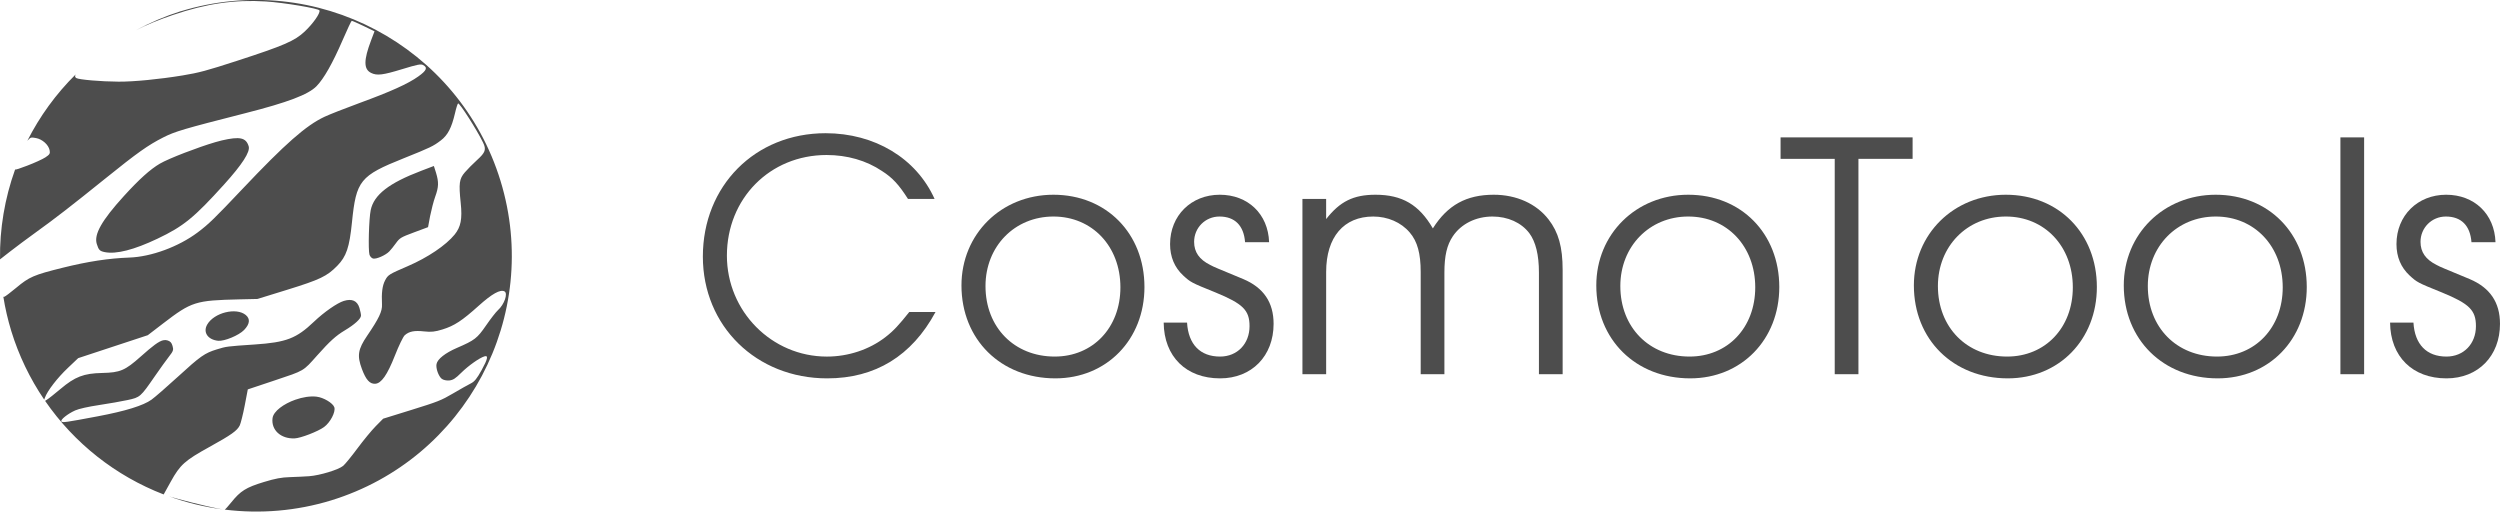
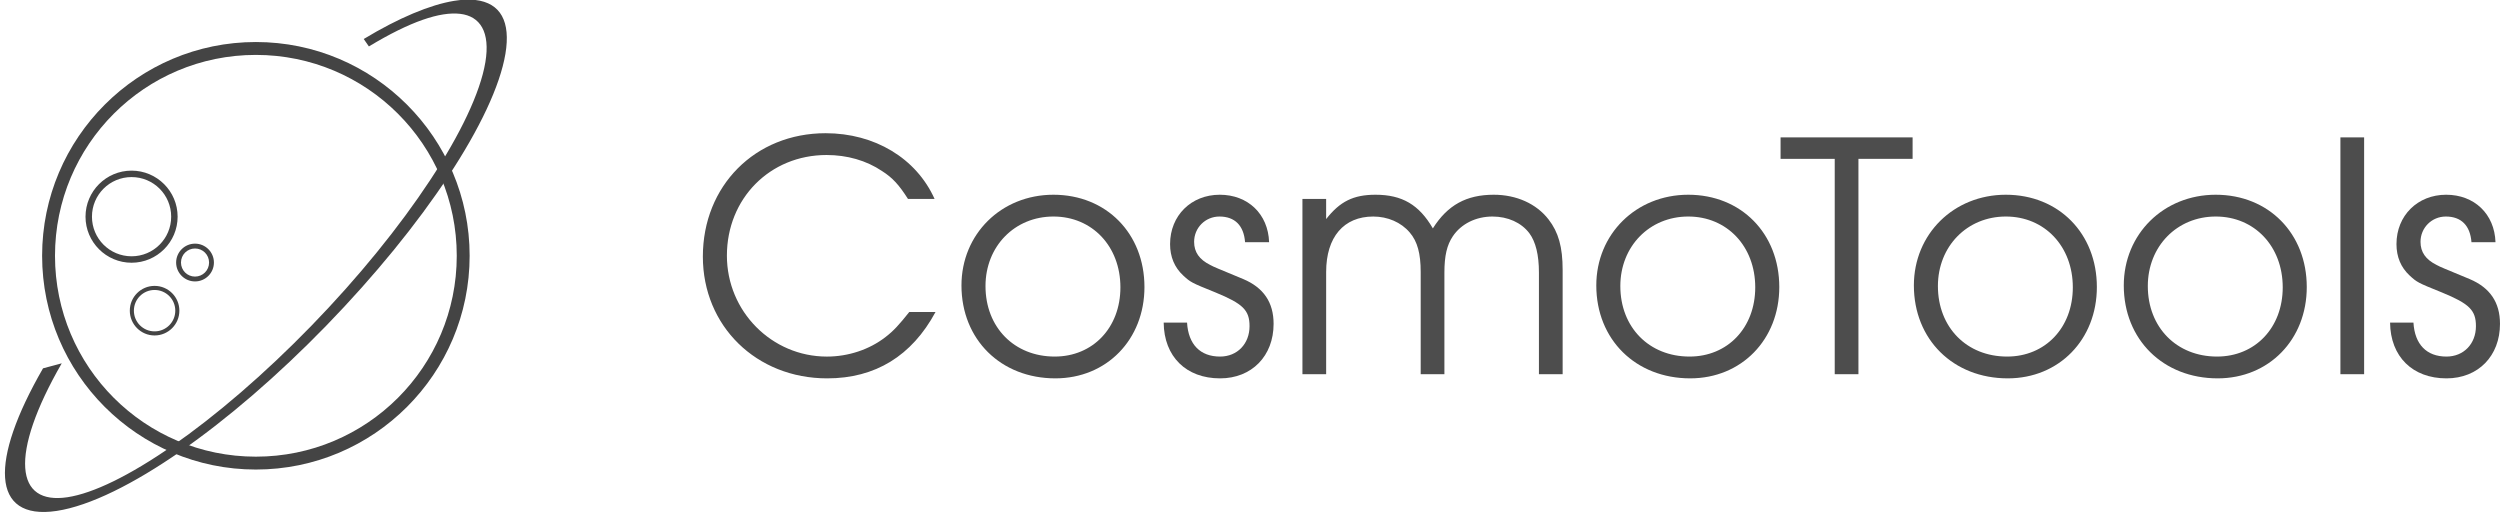
- <svg xmlns="http://www.w3.org/2000/svg" width="256mm" height="52.386mm" viewBox="0 0 256 52.386" version="1.1" id="svg989">
+ <svg xmlns="http://www.w3.org/2000/svg" width="256mm" height="52.386mm" viewBox="0 0 256 52.386" version="1.1" id="svg989" xml:space="preserve">
  <defs id="defs986" />
  <g id="layer1" transform="translate(-3.0579416e-5)">
    <g aria-label="CosmoTools" id="text14812" style="font-size:32.815px;font-family:'URW Gothic';-inkscape-font-specification:'URW Gothic';text-align:center;text-anchor:middle;fill:#4d4d4d;stroke-width:1.579;stroke-linejoin:round" />
-     <g id="g397">
-       <g id="g372" style="font-size:32.815px;font-family:'URW Gothic';-inkscape-font-specification:'URW Gothic';text-align:center;text-anchor:middle;fill:#4d4d4d;stroke-width:1.579;stroke-linejoin:round">
-         <path d="m 93.106,31.952 c -1.017,1.28 -1.608,1.936 -2.428,2.56 -1.641,1.28 -3.807,2.002 -6.005,2.002 -5.644,0 -10.238,-4.627 -10.238,-10.337 0,-5.841 4.397,-10.304 10.206,-10.304 2.1,0 4.069,0.558 5.677,1.641 1.083,0.689 1.739,1.411 2.658,2.855 h 2.724 C 93.828,16.2 89.562,13.641 84.541,13.641 c -7.219,0 -12.568,5.382 -12.568,12.634 0,7.121 5.48,12.47 12.732,12.47 4.922,0 8.663,-2.297 11.092,-6.793 z" id="path294" />
-         <path d="m 107.872,19.941 c -5.349,0 -9.418,4.036 -9.418,9.287 0,5.546 4.036,9.516 9.615,9.516 5.25,0 9.123,-3.971 9.123,-9.352 0,-5.48 -3.905,-9.451 -9.32,-9.451 z m 0,2.231 c 3.971,0 6.858,3.052 6.858,7.252 0,4.135 -2.822,7.088 -6.727,7.088 -4.135,0 -7.088,-2.986 -7.088,-7.219 0,-4.069 2.986,-7.121 6.957,-7.121 z" id="path296" />
-         <path d="m 119.161,33.035 c 0.033,3.478 2.297,5.71 5.775,5.71 3.249,0 5.48,-2.297 5.48,-5.579 0,-2.199 -1.017,-3.708 -3.117,-4.594 -2.756,-1.149 -2.888,-1.181 -3.38,-1.444 -1.116,-0.558 -1.641,-1.313 -1.641,-2.363 0,-1.444 1.149,-2.592 2.592,-2.592 1.575,0 2.494,0.919 2.625,2.625 h 2.461 c -0.099,-2.888 -2.166,-4.857 -5.054,-4.857 -2.921,0 -5.086,2.133 -5.086,5.054 0,1.313 0.459,2.396 1.345,3.216 0.755,0.689 0.788,0.722 3.314,1.739 2.789,1.149 3.478,1.805 3.478,3.446 0,1.805 -1.247,3.117 -3.019,3.117 -2.035,0 -3.249,-1.247 -3.38,-3.478 z" id="path298" />
-         <path d="m 133.37,38.318 h 2.428 V 27.85 c 0,-3.577 1.805,-5.677 4.824,-5.677 1.477,0 2.855,0.591 3.741,1.641 0.788,0.919 1.116,2.166 1.116,4.036 v 10.468 h 2.428 V 27.916 c 0,-1.739 0.263,-2.822 0.853,-3.708 0.853,-1.28 2.363,-2.035 4.069,-2.035 1.575,0 2.953,0.623 3.774,1.706 0.656,0.886 0.984,2.231 0.984,4.036 v 10.402 h 2.428 V 27.653 c 0,-2.363 -0.427,-3.872 -1.444,-5.185 -1.247,-1.608 -3.282,-2.527 -5.611,-2.527 -2.789,0 -4.725,1.05 -6.235,3.446 -1.411,-2.428 -3.15,-3.446 -5.874,-3.446 -2.264,0 -3.642,0.689 -5.054,2.494 v -2.067 h -2.428 z" id="path300" />
-         <path d="m 172.879,19.941 c -5.349,0 -9.418,4.036 -9.418,9.287 0,5.546 4.036,9.516 9.615,9.516 5.25,0 9.123,-3.971 9.123,-9.352 0,-5.48 -3.905,-9.451 -9.32,-9.451 z m 0,2.231 c 3.971,0 6.858,3.052 6.858,7.252 0,4.135 -2.822,7.088 -6.727,7.088 -4.135,0 -7.088,-2.986 -7.088,-7.219 0,-4.069 2.986,-7.121 6.957,-7.121 z" id="path302" />
-         <path d="m 187.876,38.318 h 2.428 V 16.266 h 5.546 V 14.068 H 182.33 v 2.199 h 5.546 z" id="path304" />
-         <path d="m 205.399,19.941 c -5.349,0 -9.418,4.036 -9.418,9.287 0,5.546 4.036,9.516 9.615,9.516 5.25,0 9.123,-3.971 9.123,-9.352 0,-5.48 -3.905,-9.451 -9.32,-9.451 z m 0,2.231 c 3.971,0 6.858,3.052 6.858,7.252 0,4.135 -2.822,7.088 -6.727,7.088 -4.135,0 -7.088,-2.986 -7.088,-7.219 0,-4.069 2.986,-7.121 6.957,-7.121 z" id="path306" />
-         <path d="m 226.893,19.941 c -5.349,0 -9.418,4.036 -9.418,9.287 0,5.546 4.036,9.516 9.615,9.516 5.25,0 9.123,-3.971 9.123,-9.352 0,-5.48 -3.905,-9.451 -9.32,-9.451 z m 0,2.231 c 3.971,0 6.858,3.052 6.858,7.252 0,4.135 -2.822,7.088 -6.727,7.088 -4.135,0 -7.088,-2.986 -7.088,-7.219 0,-4.069 2.986,-7.121 6.957,-7.121 z" id="path308" />
-         <path d="m 239.658,38.318 h 2.428 V 14.068 h -2.428 z" id="path310" />
-         <path d="m 244.744,33.035 c 0.033,3.478 2.297,5.71 5.775,5.71 3.249,0 5.48,-2.297 5.48,-5.579 0,-2.199 -1.017,-3.708 -3.117,-4.594 -2.756,-1.149 -2.888,-1.181 -3.38,-1.444 -1.116,-0.558 -1.641,-1.313 -1.641,-2.363 0,-1.444 1.149,-2.592 2.592,-2.592 1.575,0 2.494,0.919 2.625,2.625 h 2.461 c -0.098,-2.888 -2.166,-4.857 -5.054,-4.857 -2.921,0 -5.086,2.133 -5.086,5.054 0,1.313 0.459,2.396 1.345,3.216 0.755,0.689 0.788,0.722 3.314,1.739 2.789,1.149 3.478,1.805 3.478,3.446 0,1.805 -1.247,3.117 -3.019,3.117 -2.035,0 -3.249,-1.247 -3.38,-3.478 z" id="path312" />
-       </g>
-       <path id="path14834" style="fill:#4d4d4d;fill-opacity:1;stroke-width:0.272;stroke-linejoin:round" d="m 18.502,1.151 a 26.199,26.199 0 0 0 -4.582,1.947 c 1.134,-0.577 2.352,-1.076 3.794,-1.567 3.419,-1.163 6.324,-1.585 9.505,-1.381 1.848,0.118 5.436,0.719 5.498,0.921 0.088,0.287 -0.663,1.354 -1.519,2.16 -1.021,0.96 -2.113,1.433 -6.923,2.996 C 21.166,7.237 20.376,7.449 18.69,7.726 16.309,8.117 13.705,8.37 12.148,8.362 10.349,8.353 8.06,8.157 7.807,7.991 7.681,7.906 7.649,7.797 7.748,7.62 A 26.199,26.199 0 0 0 2.79,14.434 c 0.01,-0.017 0.01,-0.033 0.039,-0.046 0.307,-0.336 0.341,-0.346 0.864,-0.25 0.641,0.118 1.272,0.683 1.388,1.243 0.068,0.342 0.01,0.442 -0.437,0.736 -0.285,0.187 -1.127,0.57 -1.872,0.852 -0.774,0.294 -1.113,0.408 -1.228,0.393 a 26.199,26.199 0 0 0 -1.542,9.199 l 1.009,-0.787 c 0.618,-0.482 1.805,-1.366 2.638,-1.966 2.002,-1.441 3.682,-2.742 7.123,-5.516 3.284,-2.647 4.375,-3.422 5.939,-4.217 1.211,-0.616 2.051,-0.864 8.429,-2.49 4.338,-1.106 6.431,-1.9 7.272,-2.76 0.751,-0.768 1.649,-2.349 2.669,-4.708 0.47,-1.081 0.887,-1.975 0.933,-1.985 0.039,-0.011 0.588,0.228 1.21,0.528 l 1.127,0.545 -0.346,0.913 c -0.775,2.042 -0.776,2.971 -0.003,3.349 0.602,0.296 1.197,0.223 3.198,-0.391 1.527,-0.469 1.891,-0.541 2.119,-0.42 0.495,0.262 0.371,0.562 -0.486,1.174 -1.052,0.751 -2.809,1.544 -6.061,2.735 -1.441,0.528 -3.037,1.155 -3.546,1.395 -1.894,0.89 -4.023,2.764 -8.403,7.393 -2.869,3.033 -3.464,3.61 -4.584,4.449 -1.959,1.466 -4.745,2.492 -6.983,2.572 -2.113,0.075 -4.253,0.401 -6.828,1.041 -2.968,0.737 -3.43,0.936 -4.764,2.051 -0.573,0.479 -1.124,0.895 -1.226,0.926 -0.039,0.012 -0.068,0.012 -0.097,-0.013 a 26.199,26.199 0 0 0 0.809,3.504 26.199,26.199 0 0 0 3.376,7.037 l 0.068,-0.186 c 0.251,-0.707 1.272,-2.032 2.368,-3.07 l 1.044,-0.99 3.564,-1.175 3.563,-1.174 1.554,-1.192 c 2.94,-2.254 3.318,-2.373 7.843,-2.478 l 1.836,-0.042 3.052,-0.943 c 3.341,-1.033 4.068,-1.38 5.113,-2.448 0.938,-0.958 1.25,-1.879 1.511,-4.465 0.434,-4.28 0.821,-4.757 5.311,-6.555 2.734,-1.095 3.006,-1.226 3.8,-1.831 0.694,-0.529 1.086,-1.279 1.43,-2.74 0.126,-0.556 0.276,-1.025 0.326,-1.041 0.158,-0.056 1.913,2.685 2.554,4.002 0.35,0.72 0.248,1.017 -0.619,1.802 -0.414,0.374 -0.971,0.939 -1.243,1.255 -0.574,0.671 -0.634,1.106 -0.424,3.132 0.174,1.66 0.01,2.449 -0.619,3.235 -0.894,1.1 -2.757,2.357 -4.798,3.236 -1.946,0.839 -2.026,0.889 -2.327,1.46 -0.282,0.536 -0.376,1.27 -0.317,2.467 0.039,0.695 -0.315,1.431 -1.518,3.2 -0.944,1.388 -1.048,2.037 -0.54,3.402 0.414,1.11 0.805,1.546 1.36,1.517 0.63,-0.033 1.24,-0.904 2.018,-2.883 0.395,-1.006 0.848,-1.944 1.009,-2.085 0.447,-0.397 0.984,-0.504 1.98,-0.394 0.729,0.081 1.115,0.039 1.889,-0.201 1.211,-0.376 2,-0.892 3.707,-2.428 1.359,-1.223 2.21,-1.696 2.639,-1.469 0.372,0.197 -0.01,1.332 -0.673,1.926 -0.207,0.188 -0.751,0.889 -1.211,1.557 -0.915,1.326 -1.159,1.515 -2.977,2.301 -1.211,0.524 -1.999,1.144 -2.099,1.655 -0.088,0.431 0.209,1.259 0.537,1.514 0.158,0.123 0.505,0.198 0.77,0.168 0.397,-0.046 0.621,-0.19 1.242,-0.804 0.716,-0.709 1.846,-1.507 2.356,-1.663 0.425,-0.131 0.344,0.264 -0.285,1.404 -0.485,0.877 -0.732,1.181 -1.108,1.367 -0.265,0.131 -1.081,0.59 -1.81,1.019 -1.218,0.717 -1.56,0.852 -4.246,1.686 l -2.921,0.906 -0.76,0.769 c -0.418,0.423 -1.257,1.441 -1.866,2.262 -0.608,0.821 -1.27,1.63 -1.47,1.799 -0.47,0.395 -2.384,0.979 -3.483,1.06 -0.459,0.033 -1.341,0.075 -1.962,0.094 -0.873,0.025 -1.483,0.138 -2.69,0.505 -1.802,0.549 -2.383,0.911 -3.31,2.065 -0.32,0.398 -0.619,0.73 -0.683,0.756 A 26.199,26.199 0 0 0 33.891,51.246 26.199,26.199 0 0 0 51.251,18.513 26.199,26.199 0 0 0 18.518,1.153 Z m -4.582,1.947 c -0.211,0.107 -0.421,0.216 -0.627,0.329 a 26.199,26.199 0 0 1 0.627,-0.329 z M 12.036,4.172 C 11.665,4.409 11.292,4.668 10.917,4.937 A 26.199,26.199 0 0 1 12.036,4.172 Z M 10.371,5.334 A 26.199,26.199 0 0 0 9.802,5.775 C 9.993,5.625 10.182,5.475 10.371,5.334 Z m 11.677,9.224 c -1.763,0.516 -4.766,1.666 -5.68,2.202 -0.984,0.576 -2.118,1.598 -3.673,3.307 -2.279,2.506 -3.089,3.934 -2.785,4.914 0.192,0.618 0.304,0.733 0.822,0.837 1.162,0.233 2.992,-0.233 5.399,-1.378 2.656,-1.263 3.74,-2.146 6.82,-5.553 1.858,-2.056 2.687,-3.342 2.515,-3.905 -0.276,-0.894 -0.896,-1.03 -2.749,-0.603 -0.192,0.043 -0.418,0.106 -0.67,0.179 z m 22.381,2.439 -1.304,0.497 c -3.305,1.259 -4.835,2.449 -5.164,4.019 -0.184,0.875 -0.273,4.095 -0.126,4.571 0.058,0.178 0.221,0.355 0.369,0.392 0.324,0.082 1.279,-0.337 1.658,-0.729 0.158,-0.154 0.457,-0.537 0.684,-0.849 0.388,-0.532 0.503,-0.602 1.85,-1.103 l 1.437,-0.535 0.209,-1.127 c 0.126,-0.62 0.35,-1.513 0.521,-1.985 0.362,-0.994 0.379,-1.484 0.088,-2.452 z M 23.093,31.984 c -0.776,0.192 -1.519,0.636 -1.873,1.247 -0.46,0.795 0.058,1.555 1.116,1.665 0.635,0.064 2.124,-0.553 2.658,-1.105 0.589,-0.61 0.65,-1.136 0.175,-1.533 -0.485,-0.403 -1.296,-0.466 -2.071,-0.274 z m -6.374,2.857 c -0.452,0.099 -1.069,0.564 -2.309,1.67 -1.602,1.428 -2.103,1.641 -3.946,1.681 -1.887,0.039 -2.788,0.385 -4.265,1.634 -0.596,0.505 -1.239,1.011 -1.425,1.123 l -0.158,0.099 A 26.199,26.199 0 0 0 16.759,50.632 l 0.737,-1.329 c 0.951,-1.714 1.432,-2.145 3.946,-3.533 2.257,-1.247 2.843,-1.664 3.112,-2.212 0.097,-0.213 0.333,-1.129 0.506,-2.036 l 0.315,-1.648 2.767,-0.924 c 3.058,-1.021 2.88,-0.916 4.331,-2.547 1.306,-1.467 1.926,-2.029 2.853,-2.583 0.982,-0.587 1.616,-1.164 1.639,-1.488 0.01,-0.13 -0.068,-0.49 -0.158,-0.801 -0.226,-0.735 -0.76,-0.974 -1.6,-0.716 -0.681,0.209 -2.02,1.141 -3.055,2.127 -1.807,1.721 -2.832,2.115 -6.074,2.334 -2.863,0.193 -2.881,0.195 -3.874,0.5 -1.243,0.381 -1.677,0.686 -3.994,2.807 -1.129,1.034 -2.342,2.088 -2.694,2.342 -0.836,0.604 -2.667,1.171 -5.519,1.708 -3.284,0.619 -3.61,0.665 -3.71,0.523 -0.126,-0.172 0.644,-0.783 1.413,-1.129 0.365,-0.165 1.335,-0.383 2.442,-0.549 1.01,-0.152 2.327,-0.383 2.926,-0.514 1.288,-0.281 1.311,-0.3 2.801,-2.457 0.54,-0.78 1.196,-1.691 1.458,-2.024 0.417,-0.527 0.46,-0.666 0.34,-1.061 -0.097,-0.342 -0.236,-0.483 -0.531,-0.568 -0.126,-0.039 -0.263,-0.046 -0.414,-0.012 z m 13.535,6.086 c -1.203,0.422 -2.253,1.183 -2.345,1.89 -0.158,1.212 0.843,2.132 2.258,2.075 0.622,-0.025 2.388,-0.705 3.014,-1.162 0.642,-0.469 1.203,-1.543 1.056,-2.021 -0.141,-0.429 -1.099,-1.007 -1.827,-1.091 -0.658,-0.075 -1.434,0.056 -2.155,0.31 z m -12.919,9.91 a 26.199,26.199 0 0 0 5.49,1.328 c -0.221,-0.028 -0.843,-0.152 -1.656,-0.338 -0.946,-0.216 -2.33,-0.566 -3.077,-0.777 z" />
+     <g id="g372" style="font-size:32.815px;font-family:'URW Gothic';-inkscape-font-specification:'URW Gothic';text-align:center;text-anchor:middle;fill:#4d4d4d;stroke-width:1.579;stroke-linejoin:round">
+       <path d="m 93.106,31.952 c -1.017,1.28 -1.608,1.936 -2.428,2.56 -1.641,1.28 -3.807,2.002 -6.005,2.002 -5.644,0 -10.238,-4.627 -10.238,-10.337 0,-5.841 4.397,-10.304 10.206,-10.304 2.1,0 4.069,0.558 5.677,1.641 1.083,0.689 1.739,1.411 2.658,2.855 h 2.724 C 93.828,16.2 89.562,13.641 84.541,13.641 c -7.219,0 -12.568,5.382 -12.568,12.634 0,7.121 5.48,12.47 12.732,12.47 4.922,0 8.663,-2.297 11.092,-6.793 z" id="path294" />
+       <path d="m 107.872,19.941 c -5.349,0 -9.418,4.036 -9.418,9.287 0,5.546 4.036,9.516 9.615,9.516 5.25,0 9.123,-3.971 9.123,-9.352 0,-5.48 -3.905,-9.451 -9.32,-9.451 z m 0,2.231 c 3.971,0 6.858,3.052 6.858,7.252 0,4.135 -2.822,7.088 -6.727,7.088 -4.135,0 -7.088,-2.986 -7.088,-7.219 0,-4.069 2.986,-7.121 6.957,-7.121 z" id="path296" />
+       <path d="m 119.161,33.035 c 0.033,3.478 2.297,5.71 5.775,5.71 3.249,0 5.48,-2.297 5.48,-5.579 0,-2.199 -1.017,-3.708 -3.117,-4.594 -2.756,-1.149 -2.888,-1.181 -3.38,-1.444 -1.116,-0.558 -1.641,-1.313 -1.641,-2.363 0,-1.444 1.149,-2.592 2.592,-2.592 1.575,0 2.494,0.919 2.625,2.625 h 2.461 c -0.099,-2.888 -2.166,-4.857 -5.054,-4.857 -2.921,0 -5.086,2.133 -5.086,5.054 0,1.313 0.459,2.396 1.345,3.216 0.755,0.689 0.788,0.722 3.314,1.739 2.789,1.149 3.478,1.805 3.478,3.446 0,1.805 -1.247,3.117 -3.019,3.117 -2.035,0 -3.249,-1.247 -3.38,-3.478 z" id="path298" />
+       <path d="m 133.37,38.318 h 2.428 V 27.85 c 0,-3.577 1.805,-5.677 4.824,-5.677 1.477,0 2.855,0.591 3.741,1.641 0.788,0.919 1.116,2.166 1.116,4.036 v 10.468 h 2.428 V 27.916 c 0,-1.739 0.263,-2.822 0.853,-3.708 0.853,-1.28 2.363,-2.035 4.069,-2.035 1.575,0 2.953,0.623 3.774,1.706 0.656,0.886 0.984,2.231 0.984,4.036 v 10.402 h 2.428 V 27.653 c 0,-2.363 -0.427,-3.872 -1.444,-5.185 -1.247,-1.608 -3.282,-2.527 -5.611,-2.527 -2.789,0 -4.725,1.05 -6.235,3.446 -1.411,-2.428 -3.15,-3.446 -5.874,-3.446 -2.264,0 -3.642,0.689 -5.054,2.494 v -2.067 h -2.428 z" id="path300" />
+       <path d="m 172.879,19.941 c -5.349,0 -9.418,4.036 -9.418,9.287 0,5.546 4.036,9.516 9.615,9.516 5.25,0 9.123,-3.971 9.123,-9.352 0,-5.48 -3.905,-9.451 -9.32,-9.451 z m 0,2.231 c 3.971,0 6.858,3.052 6.858,7.252 0,4.135 -2.822,7.088 -6.727,7.088 -4.135,0 -7.088,-2.986 -7.088,-7.219 0,-4.069 2.986,-7.121 6.957,-7.121 z" id="path302" />
+       <path d="m 187.876,38.318 h 2.428 V 16.266 h 5.546 V 14.068 H 182.33 v 2.199 h 5.546 z" id="path304" />
+       <path d="m 205.399,19.941 c -5.349,0 -9.418,4.036 -9.418,9.287 0,5.546 4.036,9.516 9.615,9.516 5.25,0 9.123,-3.971 9.123,-9.352 0,-5.48 -3.905,-9.451 -9.32,-9.451 z m 0,2.231 c 3.971,0 6.858,3.052 6.858,7.252 0,4.135 -2.822,7.088 -6.727,7.088 -4.135,0 -7.088,-2.986 -7.088,-7.219 0,-4.069 2.986,-7.121 6.957,-7.121 z" id="path306" />
+       <path d="m 226.893,19.941 c -5.349,0 -9.418,4.036 -9.418,9.287 0,5.546 4.036,9.516 9.615,9.516 5.25,0 9.123,-3.971 9.123,-9.352 0,-5.48 -3.905,-9.451 -9.32,-9.451 z m 0,2.231 c 3.971,0 6.858,3.052 6.858,7.252 0,4.135 -2.822,7.088 -6.727,7.088 -4.135,0 -7.088,-2.986 -7.088,-7.219 0,-4.069 2.986,-7.121 6.957,-7.121 z" id="path308" />
+       <path d="m 239.658,38.318 h 2.428 V 14.068 h -2.428 z" id="path310" />
+       <path d="m 244.744,33.035 c 0.033,3.478 2.297,5.71 5.775,5.71 3.249,0 5.48,-2.297 5.48,-5.579 0,-2.199 -1.017,-3.708 -3.117,-4.594 -2.756,-1.149 -2.888,-1.181 -3.38,-1.444 -1.116,-0.558 -1.641,-1.313 -1.641,-2.363 0,-1.444 1.149,-2.592 2.592,-2.592 1.575,0 2.494,0.919 2.625,2.625 h 2.461 c -0.098,-2.888 -2.166,-4.857 -5.054,-4.857 -2.921,0 -5.086,2.133 -5.086,5.054 0,1.313 0.459,2.396 1.345,3.216 0.755,0.689 0.788,0.722 3.314,1.739 2.789,1.149 3.478,1.805 3.478,3.446 0,1.805 -1.247,3.117 -3.019,3.117 -2.035,0 -3.249,-1.247 -3.38,-3.478 z" id="path312" />
+     </g>
+     <g id="g3130" transform="matrix(0.7745888,0,0,0.7745888,-156.6479,4.563446)" style="stroke-width:0.096">
+       <path style="color:#000000;fill:#444444;stroke-width:0.096;stroke-linejoin:round;-inkscape-stroke:none" d="m 236.059,-0.336 c -15.597,0 -28.258,12.661 -28.258,28.258 0,15.597 12.661,28.26 28.258,28.26 15.597,0 28.26,-12.663 28.26,-28.26 0,-15.597 -12.663,-28.258 -28.26,-28.258 z m 0,1.703 c 14.676,0 26.557,11.878 26.557,26.555 0,14.676 -11.88,26.557 -26.557,26.557 -14.676,0 -26.555,-11.88 -26.555,-26.557 0,-14.676 11.878,-26.555 26.555,-26.555 z" id="circle3120" />
+       <path style="color:#000000;fill:#444444;stroke-width:0.096;stroke-linejoin:round;-inkscape-stroke:none" d="m 219.627,16.666 c -3.357,0 -6.088,2.731 -6.088,6.088 0,3.357 2.731,6.088 6.088,6.088 3.357,0 6.088,-2.731 6.088,-6.088 0,-3.357 -2.731,-6.088 -6.088,-6.088 z m 0,0.852 c 2.897,0 5.236,2.339 5.236,5.236 0,2.897 -2.339,5.236 -5.236,5.236 -2.897,0 -5.236,-2.339 -5.236,-5.236 0,-2.897 2.339,-5.236 5.236,-5.236 z" id="circle3122" />
+       <path style="color:#000000;fill:#444444;stroke-width:0.096;stroke-linejoin:round;-inkscape-stroke:none" d="m 222.67,31.902 c -1.807,0 -3.277,1.47 -3.277,3.277 0,1.807 1.47,3.277 3.277,3.277 1.807,0 3.277,-1.47 3.277,-3.277 0,-1.807 -1.47,-3.277 -3.277,-3.277 z m 0,0.541 c 1.514,0 2.736,1.222 2.736,2.736 0,1.514 -1.222,2.736 -2.736,2.736 -1.514,0 -2.736,-1.222 -2.736,-2.736 0,-1.514 1.222,-2.736 2.736,-2.736 z" id="circle3124" />
+       <path style="color:#000000;fill:#444444;stroke-width:0.096;stroke-linejoin:round;-inkscape-stroke:none" d="m 228.016,26.318 c -1.376,0 -2.498,1.122 -2.498,2.498 0,1.376 1.122,2.498 2.498,2.498 1.376,0 2.498,-1.122 2.498,-2.498 0,-1.376 -1.122,-2.498 -2.498,-2.498 z m 0,0.641 c 1.03,0 1.857,0.828 1.857,1.857 0,1.03 -0.828,1.857 -1.857,1.857 -1.03,0 -1.857,-0.828 -1.857,-1.857 0,-1.03 0.828,-1.857 1.857,-1.857 z" id="circle3126" />
+       <path style="color:#000000;fill:#444444;stroke-width:0.096;stroke-linejoin:round;-inkscape-stroke:none" d="m 296.949,50.684 c -3.194,0.037 -6.406,1.595 -9.229,4.588 l 1.668,1.572 c 3.356,-3.559 6.726,-4.546 10.045,-3.5 3.319,1.046 6.746,4.349 9.576,9.994 5.66,11.291 7.615,29.33 4.762,45.064 -1.426,7.867 -3.902,14.348 -6.91,18.771 -3.009,4.424 -6.452,6.713 -9.908,6.688 -3.456,-0.025 -6.902,-2.368 -9.898,-6.838 -2.997,-4.47 -5.451,-10.987 -6.854,-18.875 l -2.256,0.4 c 1.444,8.126 3.962,14.909 7.207,19.75 3.246,4.841 7.314,7.821 11.785,7.854 4.471,0.032 8.556,-2.892 11.818,-7.689 3.262,-4.797 5.8,-11.545 7.27,-19.65 2.939,-16.21 1.03,-34.537 -4.969,-46.502 -2.999,-5.983 -6.752,-9.834 -10.936,-11.152 -1.046,-0.33 -2.107,-0.487 -3.172,-0.475 z" id="path3128" transform="matrix(0.9880541,-0.1541074,-0.6145036,0.788914,0,0)" />
    </g>
  </g>
</svg>
